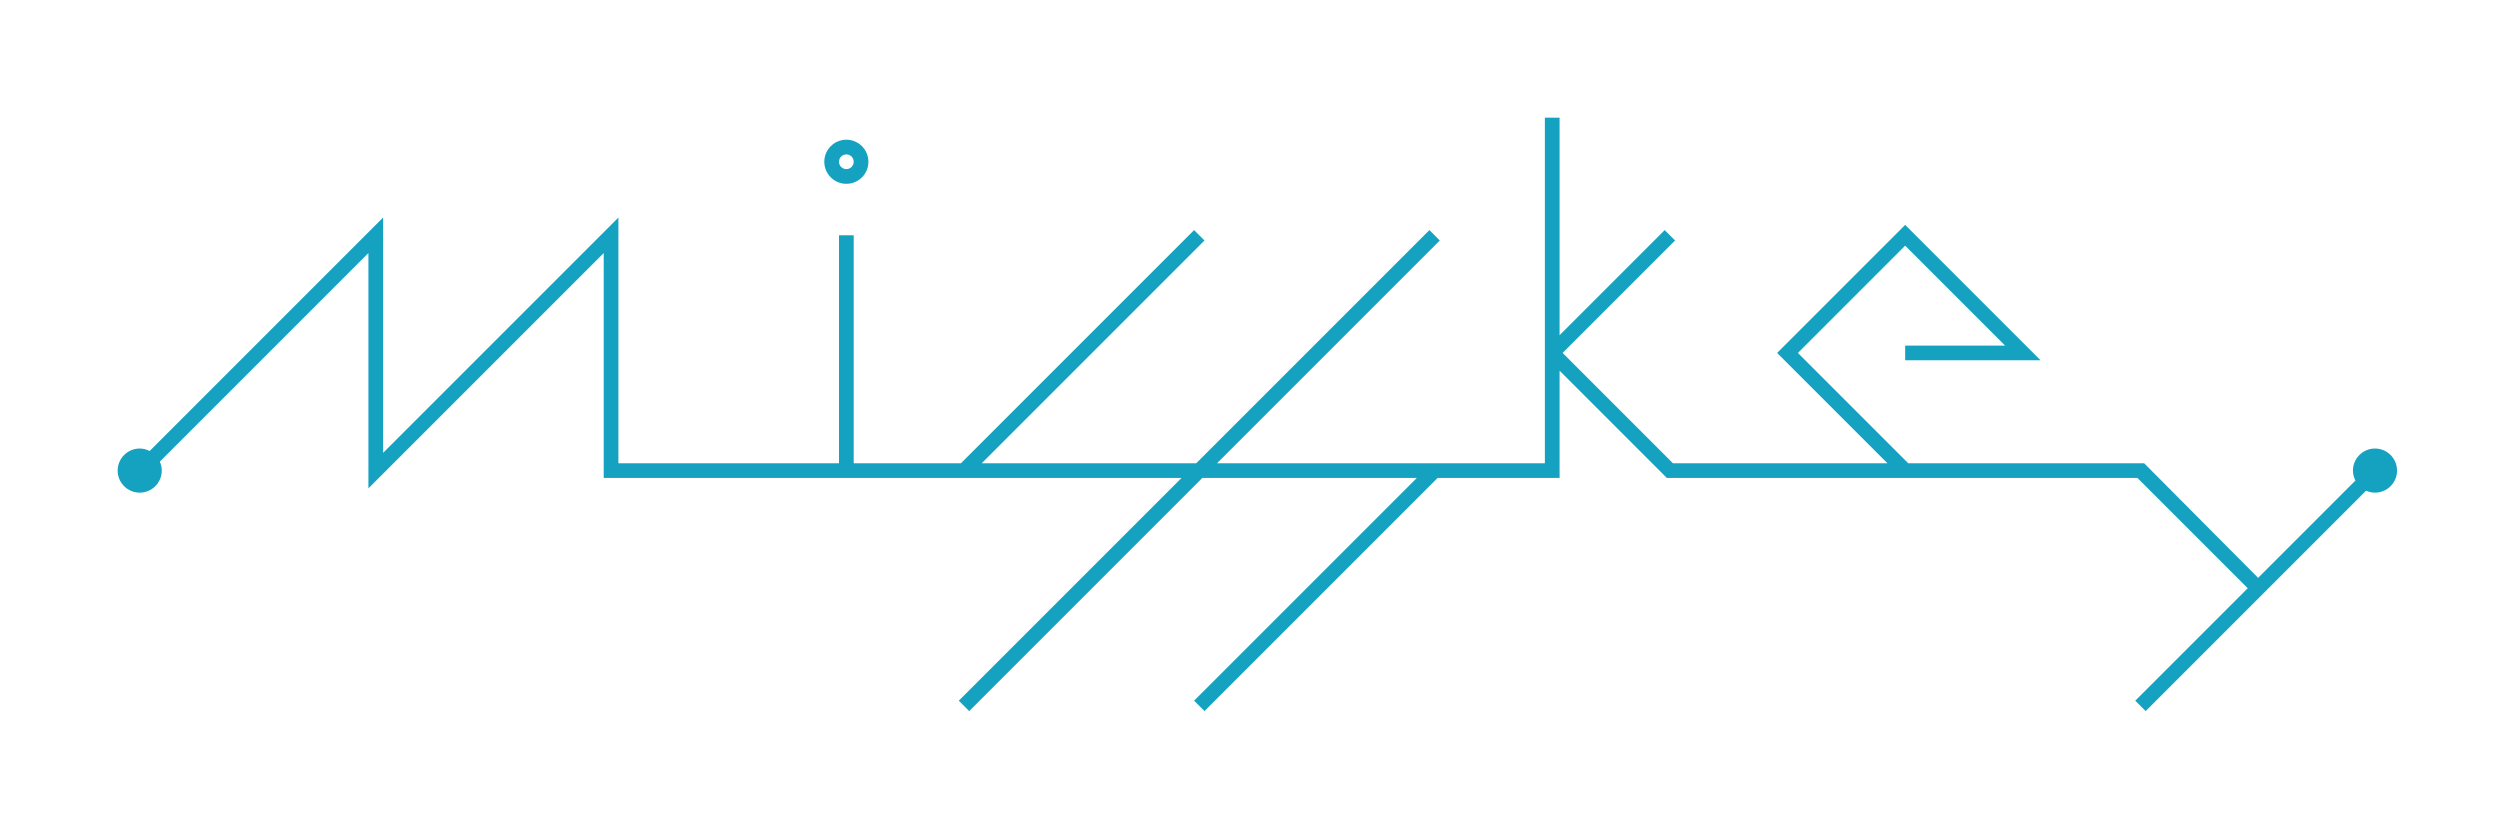
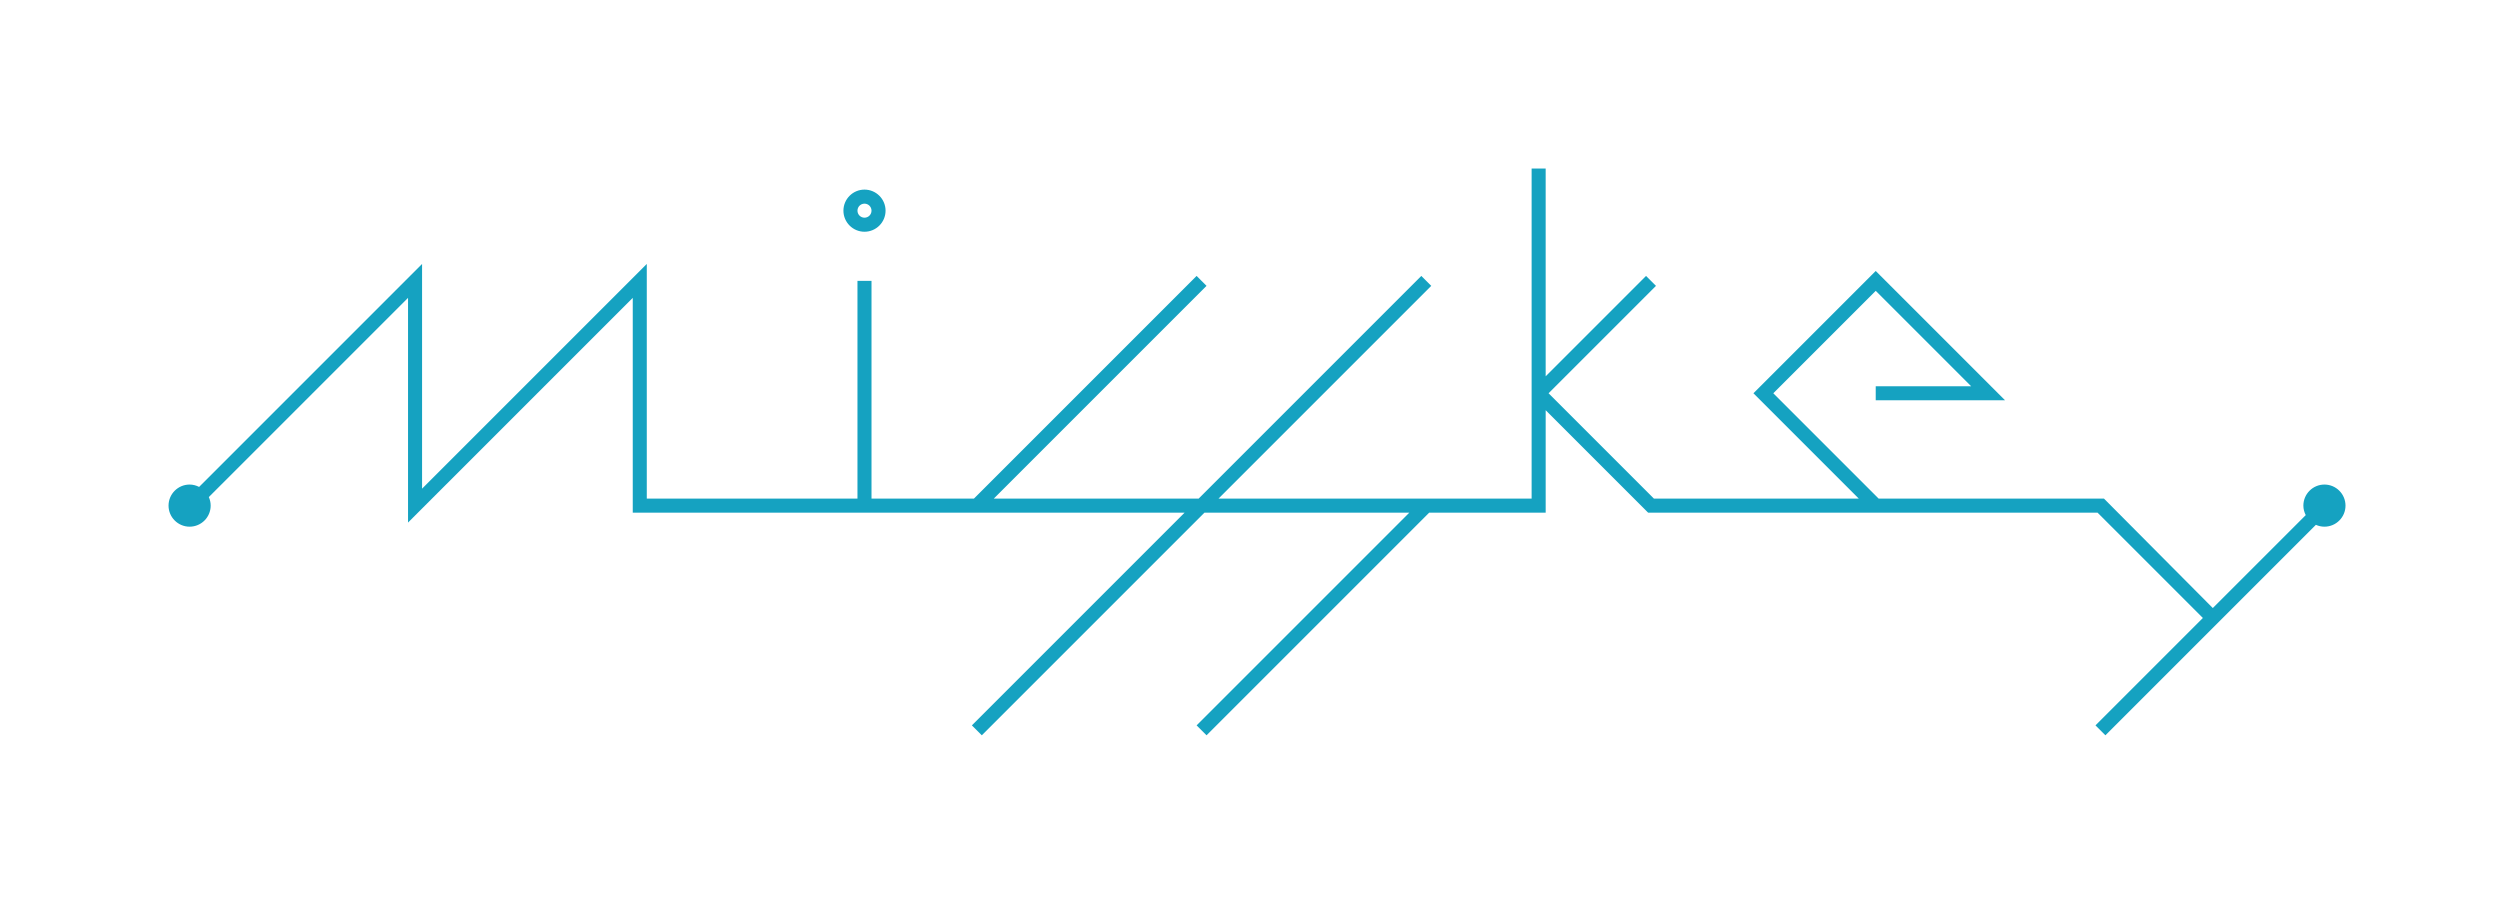
- <svg xmlns="http://www.w3.org/2000/svg" version="1.1" id="レイヤー_1" x="0px" y="0px" width="340px" height="112px" viewBox="0 0 340 112" enable-background="new 0 0 340 112" xml:space="preserve">
+ <svg xmlns="http://www.w3.org/2000/svg" version="1.1" id="レイヤー_1" x="0px" y="0px" width="356px" height="128px" viewBox="0 0 356 128" enable-background="new 0 0 356 128" xml:space="preserve">
  <g>
-     <path fill="#15A2C1" d="M115.104,25c1.654,0,3-1.346,3-3s-1.346-3-3-3s-3,1.346-3,3S113.449,25,115.104,25z M115.104,21   c0.551,0,1,0.449,1,1s-0.449,1-1,1s-1-0.449-1-1S114.552,21,115.104,21z" />
-     <path fill="#15A2C1" d="M323,61c-1.654,0-3,1.346-3,3c0,0.489,0.129,0.944,0.337,1.353l-13.233,13.233L291.604,63h-32.086l-15-15   l14.586-14.586L272.689,47h-13.586v2h18.414l-18.414-18.414L241.689,48l15,15h-29.172l-15-15l15.293-15.293l-1.414-1.414   l-14.293,14.293V16h-2v47h-44.586l30.293-30.293l-1.414-1.414L162.689,63h-29.172l30.293-30.293l-1.414-1.414L130.689,63h-14.586   V32h-2v31h-30V29.586l-32,32v-32L20.353,61.337C19.944,61.129,19.489,61,19,61c-1.654,0-3,1.346-3,3s1.346,3,3,3s3-1.346,3-3   c0-0.435-0.097-0.845-0.264-1.218l28.368-28.368v32l32-32V65h78.586l-30.293,30.293l1.414,1.414L163.518,65h29.172l-30.293,30.293   l1.414,1.414L195.518,65h16.586V50.414L226.689,65h64l15,15l-15.293,15.293l1.414,1.414l29.971-29.971   C322.155,66.902,322.565,67,323,67c1.654,0,3-1.346,3-3S324.654,61,323,61z" />
+     <path fill="#15A2C1" d="M123.104,33c1.654,0,3-1.346,3-3s-1.346-3-3-3s-3,1.346-3,3S121.449,33,123.104,33z M123.104,29   c0.551,0,1,0.449,1,1s-0.449,1-1,1s-1-0.449-1-1S122.552,29,123.104,29z" />
+     <path fill="#15A2C1" d="M331,69c-1.654,0-3,1.346-3,3c0,0.489,0.129,0.944,0.337,1.353l-13.233,13.233L299.604,71h-32.086l-15-15   l14.586-14.586L280.689,55h-13.586v2h18.414l-18.414-18.414L249.689,56l15,15h-29.172l-15-15l15.293-15.293l-1.414-1.414   l-14.293,14.293V24h-2v47h-44.586l30.293-30.293l-1.414-1.414L170.689,71h-29.172l30.293-30.293l-1.414-1.414L138.689,71h-14.586   V40h-2v31h-30V37.586l-32,32v-32L28.353,69.337C27.944,69.129,27.489,69,27,69c-1.654,0-3,1.346-3,3s1.346,3,3,3s3-1.346,3-3   c0-0.435-0.097-0.845-0.264-1.218l28.368-28.368v32l32-32V73h78.586l-30.293,30.293l1.414,1.414L171.518,73h29.172l-30.293,30.293   l1.414,1.414L203.518,73h16.586V58.414L234.689,73h64l15,15l-15.293,15.293l1.414,1.414l29.971-29.971   C330.155,74.902,330.565,75,331,75c1.654,0,3-1.346,3-3S332.654,69,331,69z" />
  </g>
  <g>
</g>
  <g>
</g>
  <g>
</g>
  <g>
</g>
  <g>
</g>
  <g>
</g>
</svg>
